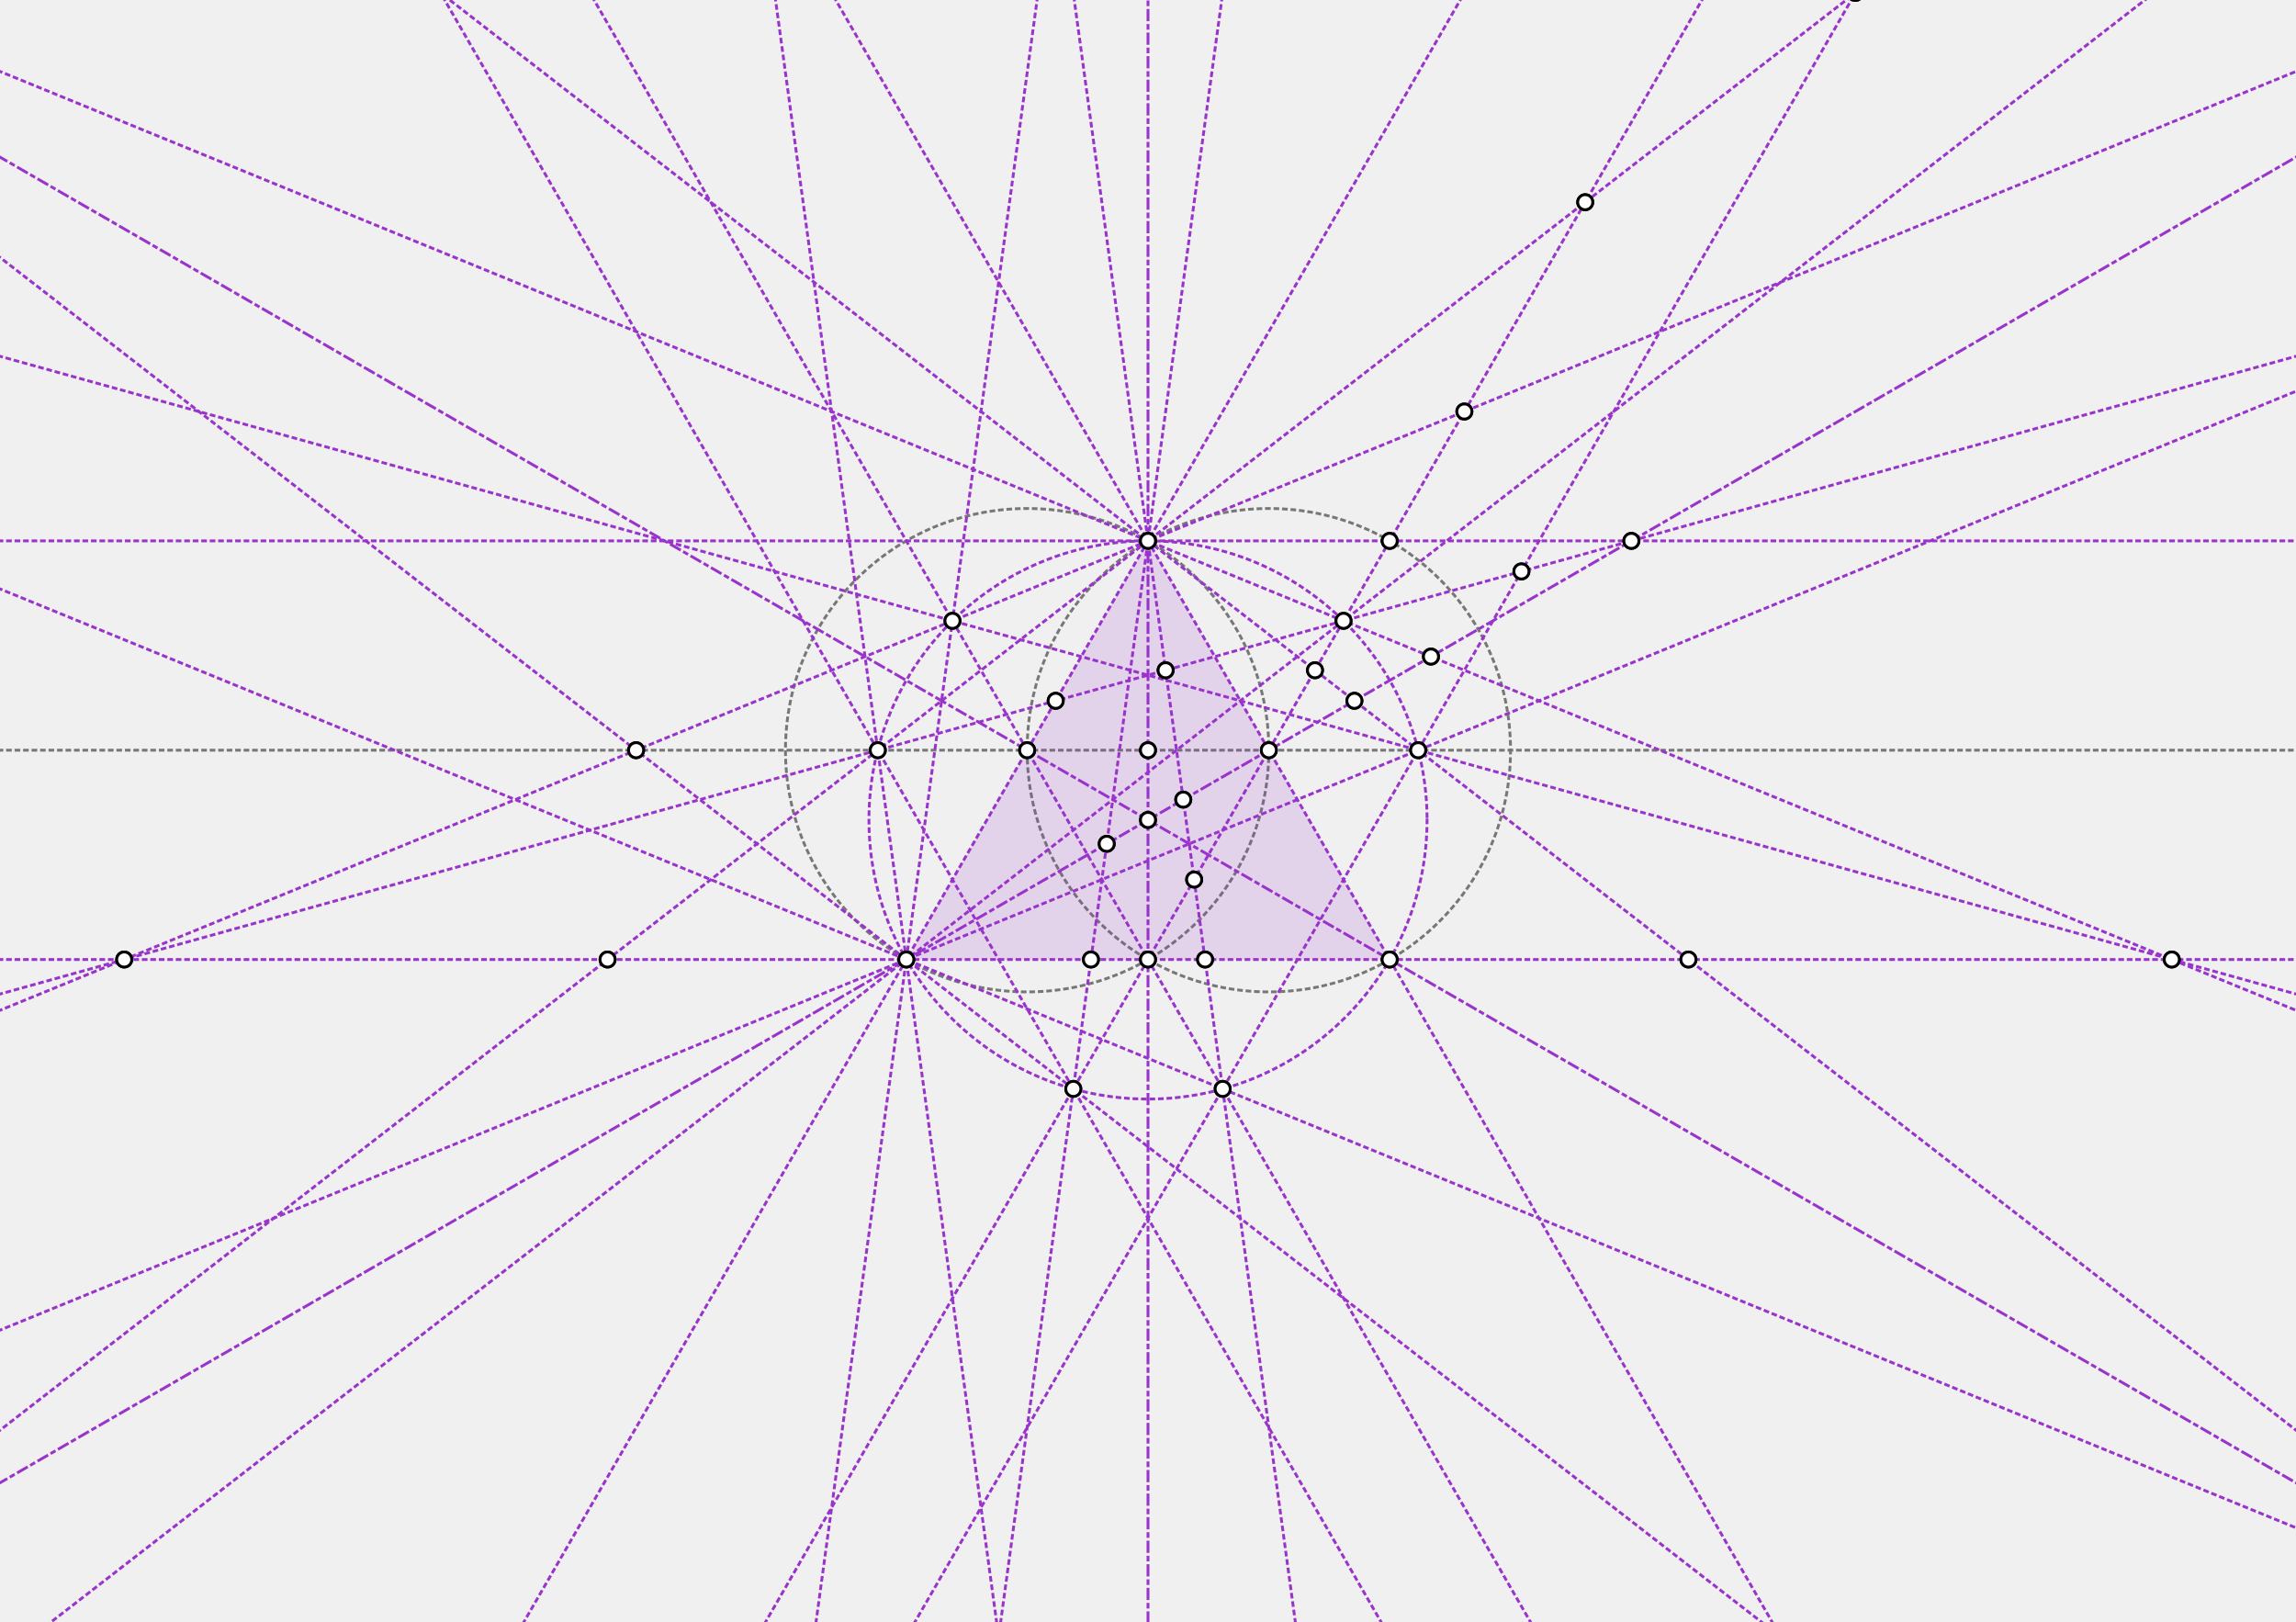
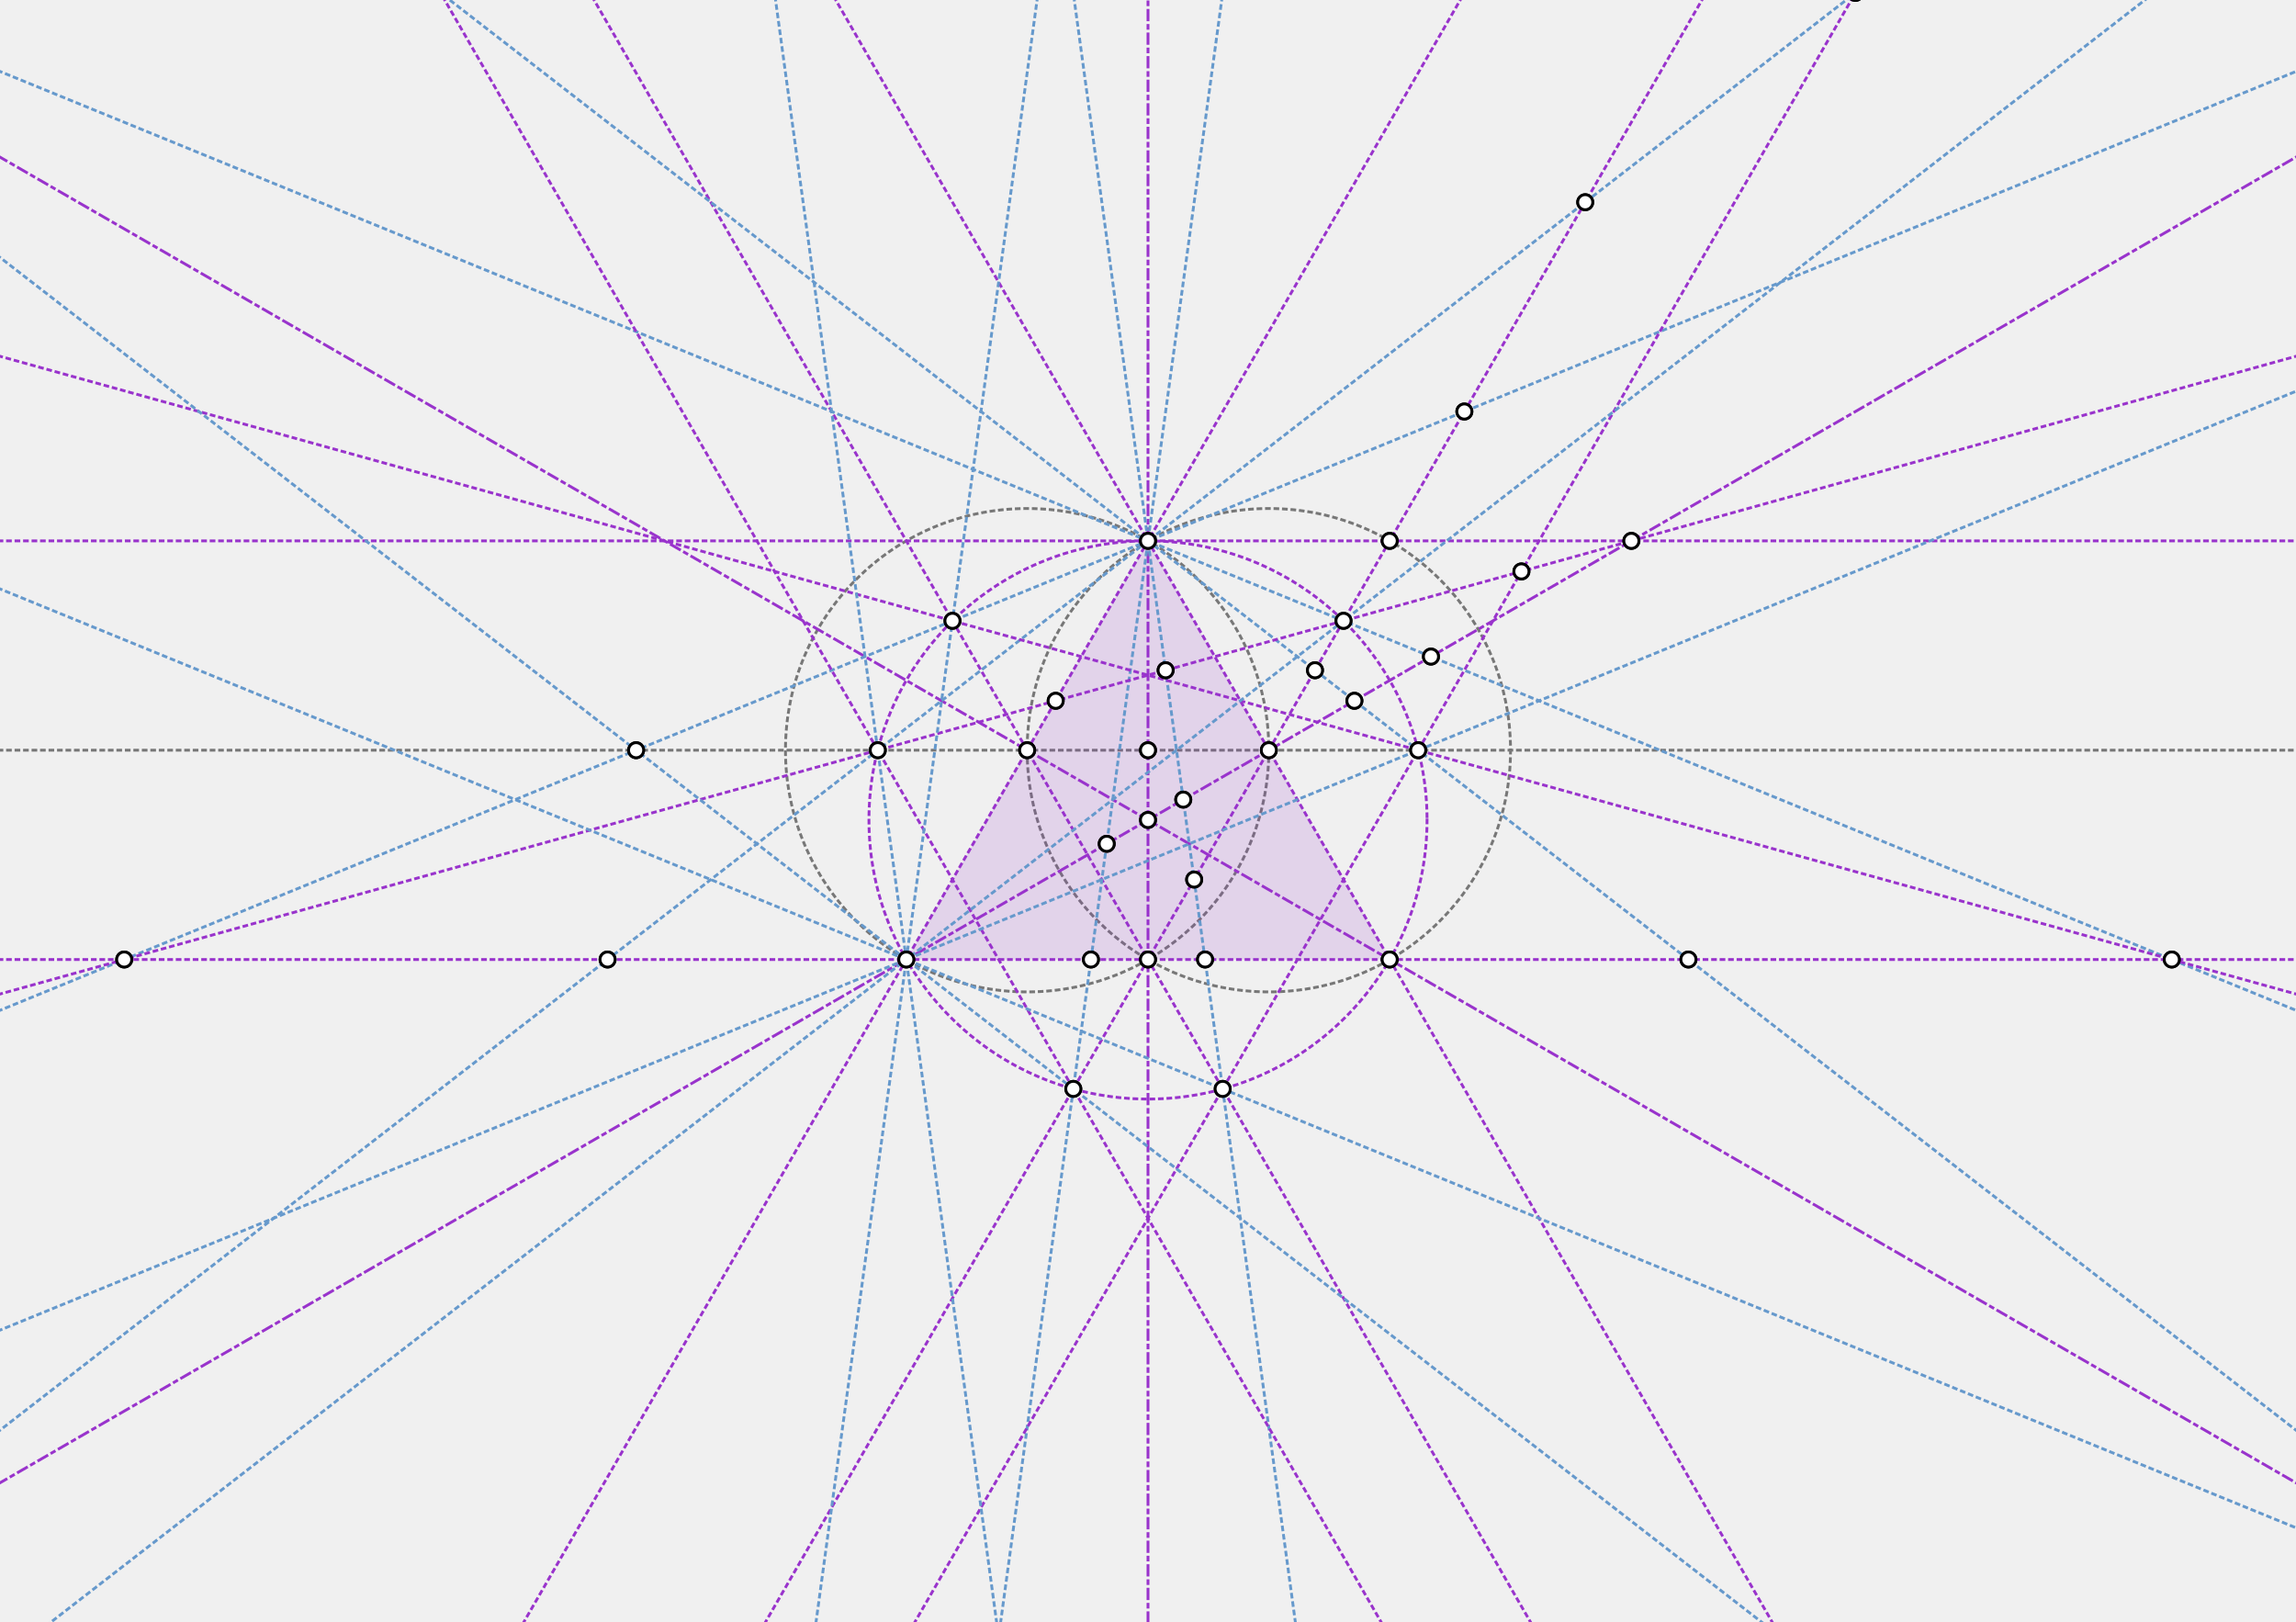
<svg xmlns="http://www.w3.org/2000/svg" version="1.1" baseProfile="full" x="0px" y="0px" width="1218px" height="860px" viewBox="0 0 1218 860">
  <style>
.golden { stroke: #DA0; stroke-opacity: 0.4; fill: #DA0; } 
.selected { stroke: #69C; stroke-opacity: 0.4; fill: #69C; } 
.point { stroke: black; stroke-width: 1.5; fill: white; }
.point &gt; path:nth-child(1) { stroke: black;  fill: none; }
.point &gt; path:nth-child(2) { stroke: black; stroke-width: 1.5;  fill: white; }
.point.golden &gt; path:nth-child(1) { stroke-width: 12;   stroke: #DA0; stroke-opacity: 0.4; fill: #DA0;  }
.point.golden &gt; path:nth-child(2) { stroke: black; stroke-width: 1.5; stroke-opacity: 1; fill: white; }
.point.selected &gt; path:nth-child(1) { stroke-width: 12;   stroke: #69C; stroke-opacity: 0.4; fill: #DA0;  }
.point.selected &gt; path:nth-child(2) { stroke: black; stroke-width: 1.5; stroke-opacity: 1; fill: white; }
.line { stroke: #93C; stroke-width: 1.5; stroke-opacity: 1; stroke-dasharray: 1.5 3;  } 
.line.selected { stroke: #69C; }
.line.highlight { stroke-dasharray: none; stroke-width: 3; }
.circle {fill: none; stroke: #93C; stroke-width: 1.5; stroke-opacity: 1; stroke-dasharray: 1.5 3; }
.polygon { stroke-width: 5; stroke-linejoin: round;  fill: #93C; fill-opacity: .1; } 
.bisector { stroke-dasharray: 1.5, 3, 5, 3; }
.segment {} 
.segment.golden &gt; path:nth-child(2) { stroke: none;  }
.a { stroke-width: 4; } 
.b { stroke-width: 8; } 
.c { stroke-width: 12; } 
.d { stroke-width: 16; } 
#base .circle { stroke: #777; }
#base .line { stroke: #777; }
  </style>
  <g stroke-linejoin="miter" stroke-dashoffset="0" stroke-dasharray="none" stroke-width="1" stroke-miterlimit="10.000" stroke-linecap="square">
    <g id="misc" />
    <g id="base">
      <g class="circle">
        <path d="M 673.11 397.95 C 673.11 468.76 615.70 526.16 544.89 526.16 C 474.09 526.16 416.68 468.76 416.68 397.95 C 416.68 327.14 474.09 269.74 544.89 269.74 C 615.70 269.74 673.11 327.14 673.11 397.95 z" />
      </g>
      <g class="circle">
        <path d="M 801.32 397.95 C 801.32 468.76 743.91 526.16 673.11 526.16 C 602.30 526.16 544.89 468.76 544.89 397.95 C 544.89 327.14 602.30 269.74 673.11 269.74 C 743.91 269.74 801.32 327.14 801.32 397.95 z" />
      </g>
      <g class="line">
        <path d="M -5 397.95 L 1223.0 397.95" />
      </g>
    </g>
    <g id="main">
      <g class="line bisector">
        <path d="M 609.00 865.00 L 609.00 -5" />
      </g>
      <g class="line">
        <path d="M 814.55 865.00 L 312.25 -5" />
      </g>
      <g class="line">
        <path d="M 403.45 865.00 L 905.75 -5" />
      </g>
      <g class="line">
        <path d="M -5 286.91 L 1223.0 286.91" />
      </g>
    </g>
    <g id="layer1" />
    <g id="layer2" />
    <g id="layer3" />
    <g id="layer4" />
    <g id="layer5" />
    <g id="layer6" />
    <g id="layer7" />
    <g id="layer8">
      <g fill-opacity=".149" fill-rule="evenodd" stroke="none" fill="#93C">
        <path d="M 609.00 286.91 L 480.79 508.98 L 737.21 508.98 z" />
      </g>
      <g class="circle">
        <path d="M 757.04 434.96 C 757.04 516.72 690.76 583.00 609.00 583.00 C 527.24 583.00 460.96 516.72 460.96 434.96 C 460.96 353.20 527.24 286.91 609.00 286.91 C 690.76 286.91 757.04 353.20 757.04 434.96 z" />
      </g>
      <g class="line">
        <path d="M 275.24 865.00 L 777.54 -5" />
      </g>
      <g class="line">
        <path d="M 942.76 865.00 L 440.46 -5" />
      </g>
      <g class="line">
        <path d="M -5 508.98 L 1223.0 508.98" />
      </g>
      <g class="line bisector">
        <path d="M -5 789.45 L 1223.0 80.465" />
      </g>
      <g class="line bisector">
        <path d="M -5 80.465 L 1223.0 789.45" />
      </g>
-       <g class="line">
+       <g class="line selected">
        <path d="M -5 537.97 L 1223.0 35.860" />
      </g>
-       <g class="line">
+       <g class="line selected">
        <path d="M -5 762.52 L 985.86 -5" />
      </g>
-       <g class="line">
+       <g class="line selected">
        <path d="M 530.21 865.00 L 648.79 -5" />
      </g>
-       <g class="line">
+       <g class="line selected">
        <path d="M 687.79 865.00 L 569.21 -5" />
      </g>
-       <g class="line">
+       <g class="line selected">
        <path d="M 232.14 -5 L 1223.0 762.52" />
      </g>
-       <g class="line">
+       <g class="line selected">
        <path d="M -5 35.860 L 1223.0 537.97" />
      </g>
      <g class="line">
        <path d="M 735.31 865.00 L 233.01 -5" />
      </g>
      <g class="line">
        <path d="M 482.69 865.00 L 984.99 -5" />
      </g>
      <g class="line">
        <path d="M -5 187.60 L 1223.0 528.67" />
      </g>
      <g class="line">
        <path d="M -5 528.67 L 1223.0 187.60" />
      </g>
-       <g class="line">
+       <g class="line selected">
        <path d="M 529.31 865.00 L 410.74 -5" />
      </g>
-       <g class="line">
+       <g class="line selected">
        <path d="M 432.27 865.00 L 550.84 -5" />
      </g>
-       <g class="line">
+       <g class="line selected">
        <path d="M 21.171 865.00 L 1144.3 -5" />
      </g>
-       <g class="line">
+       <g class="line selected">
        <path d="M -5 707.61 L 1223.0 205.50" />
      </g>
-       <g class="line">
+       <g class="line selected">
        <path d="M -5 310.35 L 1223.0 812.46" />
      </g>
-       <g class="line">
+       <g class="line selected">
        <path d="M -5 132.69 L 940.41 865.00" />
      </g>
      <g class="point">
        <path d="M 844.94 107.26 C 844.94 109.47 843.14 111.26 840.94 111.26 C 838.73 111.26 836.94 109.47 836.94 107.26 C 836.94 105.05 838.73 103.26 840.94 103.26 C 843.14 103.26 844.94 105.05 844.94 107.26 z" />
        <path d="M 844.94 107.26 C 844.94 109.47 843.14 111.26 840.94 111.26 C 838.73 111.26 836.94 109.47 836.94 107.26 C 836.94 105.05 838.73 103.26 840.94 103.26 C 843.14 103.26 844.94 105.05 844.94 107.26 z" />
      </g>
      <g class="point">
        <path d="M 780.83 218.29 C 780.83 220.50 779.04 222.29 776.83 222.29 C 774.62 222.29 772.83 220.50 772.83 218.29 C 772.83 216.08 774.62 214.29 776.83 214.29 C 779.04 214.29 780.83 216.08 780.83 218.29 z" />
        <path d="M 780.83 218.29 C 780.83 220.50 779.04 222.29 776.83 222.29 C 774.62 222.29 772.83 220.50 772.83 218.29 C 772.83 216.08 774.62 214.29 776.83 214.29 C 779.04 214.29 780.83 216.08 780.83 218.29 z" />
      </g>
      <g class="point">
        <path d="M 701.59 355.54 C 701.59 357.75 699.80 359.54 697.59 359.54 C 695.38 359.54 693.59 357.75 693.59 355.54 C 693.59 353.33 695.38 351.54 697.59 351.54 C 699.80 351.54 701.59 353.33 701.59 355.54 z" />
        <path d="M 701.59 355.54 C 701.59 357.75 699.80 359.54 697.59 359.54 C 695.38 359.54 693.59 357.75 693.59 355.54 C 693.59 353.33 695.38 351.54 697.59 351.54 C 699.80 351.54 701.59 353.33 701.59 355.54 z" />
      </g>
      <g class="point">
        <path d="M 637.49 466.57 C 637.49 468.78 635.70 470.57 633.49 470.57 C 631.28 470.57 629.49 468.78 629.49 466.57 C 629.49 464.36 631.28 462.57 633.49 462.57 C 635.70 462.57 637.49 464.36 637.49 466.57 z" />
        <path d="M 637.49 466.57 C 637.49 468.78 635.70 470.57 633.49 470.57 C 631.28 470.57 629.49 468.78 629.49 466.57 C 629.49 464.36 631.28 462.57 633.49 462.57 C 635.70 462.57 637.49 464.36 637.49 466.57 z" />
      </g>
      <g class="point">
        <path d="M 591.10 447.60 C 591.10 449.81 589.31 451.60 587.10 451.60 C 584.89 451.60 583.10 449.81 583.10 447.60 C 583.10 445.39 584.89 443.60 587.10 443.60 C 589.31 443.60 591.10 445.39 591.10 447.60 z" />
        <path d="M 591.10 447.60 C 591.10 449.81 589.31 451.60 587.10 451.60 C 584.89 451.60 583.10 449.81 583.10 447.60 C 583.10 445.39 584.89 443.60 587.10 443.60 C 589.31 443.60 591.10 445.39 591.10 447.60 z" />
      </g>
      <g class="point">
        <path d="M 631.71 424.16 C 631.71 426.37 629.91 428.16 627.71 428.16 C 625.50 428.16 623.71 426.37 623.71 424.16 C 623.71 421.95 625.50 420.16 627.71 420.16 C 629.91 420.16 631.71 421.95 631.71 424.16 z" />
        <path d="M 631.71 424.16 C 631.71 426.37 629.91 428.16 627.71 428.16 C 625.50 428.16 623.71 426.37 623.71 424.16 C 623.71 421.95 625.50 420.16 627.71 420.16 C 629.91 420.16 631.71 421.95 631.71 424.16 z" />
      </g>
      <g class="point">
        <path d="M 722.50 371.74 C 722.50 373.95 720.71 375.74 718.50 375.74 C 716.30 375.74 714.50 373.95 714.50 371.74 C 714.50 369.53 716.30 367.74 718.50 367.74 C 720.71 367.74 722.50 369.53 722.50 371.74 z" />
        <path d="M 722.50 371.74 C 722.50 373.95 720.71 375.74 718.50 375.74 C 716.30 375.74 714.50 373.95 714.50 371.74 C 714.50 369.53 716.30 367.74 718.50 367.74 C 720.71 367.74 722.50 369.53 722.50 371.74 z" />
      </g>
      <g class="point">
        <path d="M 763.11 348.29 C 763.11 350.50 761.32 352.29 759.11 352.29 C 756.90 352.29 755.11 350.50 755.11 348.29 C 755.11 346.08 756.90 344.29 759.11 344.29 C 761.32 344.29 763.11 346.08 763.11 348.29 z" />
        <path d="M 763.11 348.29 C 763.11 350.50 761.32 352.29 759.11 352.29 C 756.90 352.29 755.11 350.50 755.11 348.29 C 755.11 346.08 756.90 344.29 759.11 344.29 C 761.32 344.29 763.11 346.08 763.11 348.29 z" />
      </g>
      <g class="point">
        <path d="M 869.42 286.91 C 869.42 289.12 867.63 290.91 865.42 290.91 C 863.21 290.91 861.42 289.12 861.42 286.91 C 861.42 284.70 863.21 282.91 865.42 282.91 C 867.63 282.91 869.42 284.70 869.42 286.91 z" />
        <path d="M 869.42 286.91 C 869.42 289.12 867.63 290.91 865.42 290.91 C 863.21 290.91 861.42 289.12 861.42 286.91 C 861.42 284.70 863.21 282.91 865.42 282.91 C 867.63 282.91 869.42 284.70 869.42 286.91 z" />
      </g>
      <g class="point">
        <path d="M 622.35 355.54 C 622.35 357.75 620.56 359.54 618.35 359.54 C 616.14 359.54 614.35 357.75 614.35 355.54 C 614.35 353.33 616.14 351.54 618.35 351.54 C 620.56 351.54 622.35 353.33 622.35 355.54 z" />
        <path d="M 622.35 355.54 C 622.35 357.75 620.56 359.54 618.35 359.54 C 616.14 359.54 614.35 357.75 614.35 355.54 C 614.35 353.33 616.14 351.54 618.35 351.54 C 620.56 351.54 622.35 353.33 622.35 355.54 z" />
      </g>
      <g class="point">
        <path d="M 564.03 371.74 C 564.03 373.95 562.24 375.74 560.03 375.74 C 557.82 375.74 556.03 373.95 556.03 371.74 C 556.03 369.53 557.82 367.74 560.03 367.74 C 562.24 367.74 564.03 369.53 564.03 371.74 z" />
        <path d="M 564.03 371.74 C 564.03 373.95 562.24 375.74 560.03 375.74 C 557.82 375.74 556.03 373.95 556.03 371.74 C 556.03 369.53 557.82 367.74 560.03 367.74 C 562.24 367.74 564.03 369.53 564.03 371.74 z" />
      </g>
      <g class="point">
        <path d="M 811.10 303.11 C 811.10 305.32 809.31 307.11 807.10 307.11 C 804.89 307.11 803.10 305.32 803.10 303.11 C 803.10 300.90 804.89 299.11 807.10 299.11 C 809.31 299.11 811.10 300.90 811.10 303.11 z" />
        <path d="M 811.10 303.11 C 811.10 305.32 809.31 307.11 807.10 307.11 C 804.89 307.11 803.10 305.32 803.10 303.11 C 803.10 300.90 804.89 299.11 807.10 299.11 C 809.31 299.11 811.10 300.90 811.10 303.11 z" />
      </g>
      <g class="point">
        <path d="M 341.45 397.95 C 341.45 400.16 339.65 401.95 337.45 401.95 C 335.24 401.95 333.45 400.16 333.45 397.95 C 333.45 395.74 335.24 393.95 337.45 393.95 C 339.65 393.95 341.45 395.74 341.45 397.95 z" />
        <path d="M 341.45 397.95 C 341.45 400.16 339.65 401.95 337.45 401.95 C 335.24 401.95 333.45 400.16 333.45 397.95 C 333.45 395.74 335.24 393.95 337.45 393.95 C 339.65 393.95 341.45 395.74 341.45 397.95 z" />
      </g>
      <g class="point">
        <path d="M 988.28 -3.776 C 988.28 -1.567 986.49 .224 984.28 .224 C 982.07 .224 980.28 -1.567 980.28 -3.776 C 980.28 -5.985 982.07 -7.776 984.28 -7.776 C 986.49 -7.776 988.28 -5.985 988.28 -3.776 z" />
        <path d="M 988.28 -3.776 C 988.28 -1.567 986.49 .224 984.28 .224 C 982.07 .224 980.28 -1.567 980.28 -3.776 C 980.28 -5.985 982.07 -7.776 984.28 -7.776 C 986.49 -7.776 988.28 -5.985 988.28 -3.776 z" />
      </g>
    </g>
    <g id="layer9">
      <g class="point">
        <path d="M 548.89 397.95 C 548.89 400.16 547.10 401.95 544.89 401.95 C 542.69 401.95 540.89 400.16 540.89 397.95 C 540.89 395.74 542.69 393.95 544.89 393.95 C 547.10 393.95 548.89 395.74 548.89 397.95 z" />
        <path d="M 548.89 397.95 C 548.89 400.16 547.10 401.95 544.89 401.95 C 542.69 401.95 540.89 400.16 540.89 397.95 C 540.89 395.74 542.69 393.95 544.89 393.95 C 547.10 393.95 548.89 395.74 548.89 397.95 z" />
      </g>
      <g class="point">
        <path d="M 677.11 397.95 C 677.11 400.16 675.31 401.95 673.11 401.95 C 670.90 401.95 669.11 400.16 669.11 397.95 C 669.11 395.74 670.90 393.95 673.11 393.95 C 675.31 393.95 677.11 395.74 677.11 397.95 z" />
        <path d="M 677.11 397.95 C 677.11 400.16 675.31 401.95 673.11 401.95 C 670.90 401.95 669.11 400.16 669.11 397.95 C 669.11 395.74 670.90 393.95 673.11 393.95 C 675.31 393.95 677.11 395.74 677.11 397.95 z" />
      </g>
      <g class="point">
        <path d="M 613.00 286.91 C 613.00 289.12 611.21 290.91 609.00 290.91 C 606.79 290.91 605.00 289.12 605.00 286.91 C 605.00 284.70 606.79 282.91 609.00 282.91 C 611.21 282.91 613.00 284.70 613.00 286.91 z" />
        <path d="M 613.00 286.91 C 613.00 289.12 611.21 290.91 609.00 290.91 C 606.79 290.91 605.00 289.12 605.00 286.91 C 605.00 284.70 606.79 282.91 609.00 282.91 C 611.21 282.91 613.00 284.70 613.00 286.91 z" />
      </g>
      <g class="point">
        <path d="M 613.00 508.98 C 613.00 511.19 611.21 512.98 609.00 512.98 C 606.79 512.98 605.00 511.19 605.00 508.98 C 605.00 506.77 606.79 504.98 609.00 504.98 C 611.21 504.98 613.00 506.77 613.00 508.98 z" />
        <path d="M 613.00 508.98 C 613.00 511.19 611.21 512.98 609.00 512.98 C 606.79 512.98 605.00 511.19 605.00 508.98 C 605.00 506.77 606.79 504.98 609.00 504.98 C 611.21 504.98 613.00 506.77 613.00 508.98 z" />
      </g>
      <g class="point">
        <path d="M 613.00 397.95 C 613.00 400.16 611.21 401.95 609.00 401.95 C 606.79 401.95 605.00 400.16 605.00 397.95 C 605.00 395.74 606.79 393.95 609.00 393.95 C 611.21 393.95 613.00 395.74 613.00 397.95 z" />
        <path d="M 613.00 397.95 C 613.00 400.16 611.21 401.95 609.00 401.95 C 606.79 401.95 605.00 400.16 605.00 397.95 C 605.00 395.74 606.79 393.95 609.00 393.95 C 611.21 393.95 613.00 395.74 613.00 397.95 z" />
      </g>
      <g class="point">
        <path d="M 741.21 286.91 C 741.21 289.12 739.42 290.91 737.21 290.91 C 735.00 290.91 733.21 289.12 733.21 286.91 C 733.21 284.70 735.00 282.91 737.21 282.91 C 739.42 282.91 741.21 284.70 741.21 286.91 z" />
        <path d="M 741.21 286.91 C 741.21 289.12 739.42 290.91 737.21 290.91 C 735.00 290.91 733.21 289.12 733.21 286.91 C 733.21 284.70 735.00 282.91 737.21 282.91 C 739.42 282.91 741.21 284.70 741.21 286.91 z" />
      </g>
      <g class="point">
        <path d="M 484.79 508.98 C 484.79 511.19 483.00 512.98 480.79 512.98 C 478.58 512.98 476.79 511.19 476.79 508.98 C 476.79 506.77 478.58 504.98 480.79 504.98 C 483.00 504.98 484.79 506.77 484.79 508.98 z" />
        <path d="M 484.79 508.98 C 484.79 511.19 483.00 512.98 480.79 512.98 C 478.58 512.98 476.79 511.19 476.79 508.98 C 476.79 506.77 478.58 504.98 480.79 504.98 C 483.00 504.98 484.79 506.77 484.79 508.98 z" />
      </g>
      <g class="point">
        <path d="M 741.21 508.98 C 741.21 511.19 739.42 512.98 737.21 512.98 C 735.00 512.98 733.21 511.19 733.21 508.98 C 733.21 506.77 735.00 504.98 737.21 504.98 C 739.42 504.98 741.21 506.77 741.21 508.98 z" />
        <path d="M 741.21 508.98 C 741.21 511.19 739.42 512.98 737.21 512.98 C 735.00 512.98 733.21 511.19 733.21 508.98 C 733.21 506.77 735.00 504.98 737.21 504.98 C 739.42 504.98 741.21 506.77 741.21 508.98 z" />
      </g>
      <g class="point">
        <path d="M 613.00 434.96 C 613.00 437.17 611.21 438.96 609.00 438.96 C 606.79 438.96 605.00 437.17 605.00 434.96 C 605.00 432.75 606.79 430.96 609.00 430.96 C 611.21 430.96 613.00 432.75 613.00 434.96 z" />
        <path d="M 613.00 434.96 C 613.00 437.17 611.21 438.96 609.00 438.96 C 606.79 438.96 605.00 437.17 605.00 434.96 C 605.00 432.75 606.79 430.96 609.00 430.96 C 611.21 430.96 613.00 432.75 613.00 434.96 z" />
      </g>
      <g class="point">
        <path d="M 469.66 397.95 C 469.66 400.16 467.87 401.95 465.66 401.95 C 463.45 401.95 461.66 400.16 461.66 397.95 C 461.66 395.74 463.45 393.95 465.66 393.95 C 467.87 393.95 469.66 395.74 469.66 397.95 z" />
        <path d="M 469.66 397.95 C 469.66 400.16 467.87 401.95 465.66 401.95 C 463.45 401.95 461.66 400.16 461.66 397.95 C 461.66 395.74 463.45 393.95 465.66 393.95 C 467.87 393.95 469.66 395.74 469.66 397.95 z" />
      </g>
      <g class="point">
        <path d="M 756.34 397.95 C 756.34 400.16 754.55 401.95 752.34 401.95 C 750.13 401.95 748.34 400.16 748.34 397.95 C 748.34 395.74 750.13 393.95 752.34 393.95 C 754.55 393.95 756.34 395.74 756.34 397.95 z" />
        <path d="M 756.34 397.95 C 756.34 400.16 754.55 401.95 752.34 401.95 C 750.13 401.95 748.34 400.16 748.34 397.95 C 748.34 395.74 750.13 393.95 752.34 393.95 C 754.55 393.95 756.34 395.74 756.34 397.95 z" />
      </g>
      <g class="point">
        <path d="M 509.28 329.32 C 509.28 331.53 507.48 333.32 505.28 333.32 C 503.07 333.32 501.28 331.53 501.28 329.32 C 501.28 327.12 503.07 325.32 505.28 325.32 C 507.48 325.32 509.28 327.12 509.28 329.32 z" />
        <path d="M 509.28 329.32 C 509.28 331.53 507.48 333.32 505.28 333.32 C 503.07 333.32 501.28 331.53 501.28 329.32 C 501.28 327.12 503.07 325.32 505.28 325.32 C 507.48 325.32 509.28 327.12 509.28 329.32 z" />
      </g>
      <g class="point">
        <path d="M 652.62 577.60 C 652.62 579.81 650.83 581.60 648.62 581.60 C 646.41 581.60 644.62 579.81 644.62 577.60 C 644.62 575.39 646.41 573.60 648.62 573.60 C 650.83 573.60 652.62 575.39 652.62 577.60 z" />
        <path d="M 652.62 577.60 C 652.62 579.81 650.83 581.60 648.62 581.60 C 646.41 581.60 644.62 579.81 644.62 577.60 C 644.62 575.39 646.41 573.60 648.62 573.60 C 650.83 573.60 652.62 575.39 652.62 577.60 z" />
      </g>
      <g class="point">
        <path d="M 716.72 329.32 C 716.72 331.53 714.93 333.32 712.72 333.32 C 710.52 333.32 708.72 331.53 708.72 329.32 C 708.72 327.12 710.52 325.32 712.72 325.32 C 714.93 325.32 716.72 327.12 716.72 329.32 z" />
        <path d="M 716.72 329.32 C 716.72 331.53 714.93 333.32 712.72 333.32 C 710.52 333.32 708.72 331.53 708.72 329.32 C 708.72 327.12 710.52 325.32 712.72 325.32 C 714.93 325.32 716.72 327.12 716.72 329.32 z" />
      </g>
      <g class="point">
        <path d="M 573.38 577.60 C 573.38 579.81 571.59 581.60 569.38 581.60 C 567.17 581.60 565.38 579.81 565.38 577.60 C 565.38 575.39 567.17 573.60 569.38 573.60 C 571.59 573.60 573.38 575.39 573.38 577.60 z" />
        <path d="M 573.38 577.60 C 573.38 579.81 571.59 581.60 569.38 581.60 C 567.17 581.60 565.38 579.81 565.38 577.60 C 565.38 575.39 567.17 573.60 569.38 573.60 C 571.59 573.60 573.38 575.39 573.38 577.60 z" />
      </g>
      <g class="point">
        <path d="M 69.891 508.98 C 69.891 511.19 68.101 512.98 65.891 512.98 C 63.682 512.98 61.891 511.19 61.891 508.98 C 61.891 506.77 63.682 504.98 65.891 504.98 C 68.101 504.98 69.891 506.77 69.891 508.98 z" />
        <path d="M 69.891 508.98 C 69.891 511.19 68.101 512.98 65.891 512.98 C 63.682 512.98 61.891 511.19 61.891 508.98 C 61.891 506.77 63.682 504.98 65.891 504.98 C 68.101 504.98 69.891 506.77 69.891 508.98 z" />
      </g>
      <g class="point">
        <path d="M 326.31 508.98 C 326.31 511.19 324.52 512.98 322.31 512.98 C 320.10 512.98 318.31 511.19 318.31 508.98 C 318.31 506.77 320.10 504.98 322.31 504.98 C 324.52 504.98 326.31 506.77 326.31 508.98 z" />
        <path d="M 326.31 508.98 C 326.31 511.19 324.52 512.98 322.31 512.98 C 320.10 512.98 318.31 511.19 318.31 508.98 C 318.31 506.77 320.10 504.98 322.31 504.98 C 324.52 504.98 326.31 506.77 326.31 508.98 z" />
      </g>
      <g class="point">
        <path d="M 582.73 508.98 C 582.73 511.19 580.94 512.98 578.73 512.98 C 576.52 512.98 574.73 511.19 574.73 508.98 C 574.73 506.77 576.52 504.98 578.73 504.98 C 580.94 504.98 582.73 506.77 582.73 508.98 z" />
        <path d="M 582.73 508.98 C 582.73 511.19 580.94 512.98 578.73 512.98 C 576.52 512.98 574.73 511.19 574.73 508.98 C 574.73 506.77 576.52 504.98 578.73 504.98 C 580.94 504.98 582.73 506.77 582.73 508.98 z" />
      </g>
      <g class="point">
        <path d="M 643.27 508.98 C 643.27 511.19 641.48 512.98 639.27 512.98 C 637.06 512.98 635.27 511.19 635.27 508.98 C 635.27 506.77 637.06 504.98 639.27 504.98 C 641.48 504.98 643.27 506.77 643.27 508.98 z" />
        <path d="M 643.27 508.98 C 643.27 511.19 641.48 512.98 639.27 512.98 C 637.06 512.98 635.27 511.19 635.27 508.98 C 635.27 506.77 637.06 504.98 639.27 504.98 C 641.48 504.98 643.27 506.77 643.27 508.98 z" />
      </g>
      <g class="point">
        <path d="M 899.69 508.98 C 899.69 511.19 897.90 512.98 895.69 512.98 C 893.48 512.98 891.69 511.19 891.69 508.98 C 891.69 506.77 893.48 504.98 895.69 504.98 C 897.90 504.98 899.69 506.77 899.69 508.98 z" />
        <path d="M 899.69 508.98 C 899.69 511.19 897.90 512.98 895.69 512.98 C 893.48 512.98 891.69 511.19 891.69 508.98 C 891.69 506.77 893.48 504.98 895.69 504.98 C 897.90 504.98 899.69 506.77 899.69 508.98 z" />
      </g>
      <g class="point">
        <path d="M 1156.1 508.98 C 1156.1 511.19 1154.3 512.98 1152.1 512.98 C 1149.9 512.98 1148.1 511.19 1148.1 508.98 C 1148.1 506.77 1149.9 504.98 1152.1 504.98 C 1154.3 504.98 1156.1 506.77 1156.1 508.98 z" />
        <path d="M 1156.1 508.98 C 1156.1 511.19 1154.3 512.98 1152.1 512.98 C 1149.9 512.98 1148.1 511.19 1148.1 508.98 C 1148.1 506.77 1149.9 504.98 1152.1 504.98 C 1154.3 504.98 1156.1 506.77 1156.1 508.98 z" />
      </g>
    </g>
  </g>
</svg>
